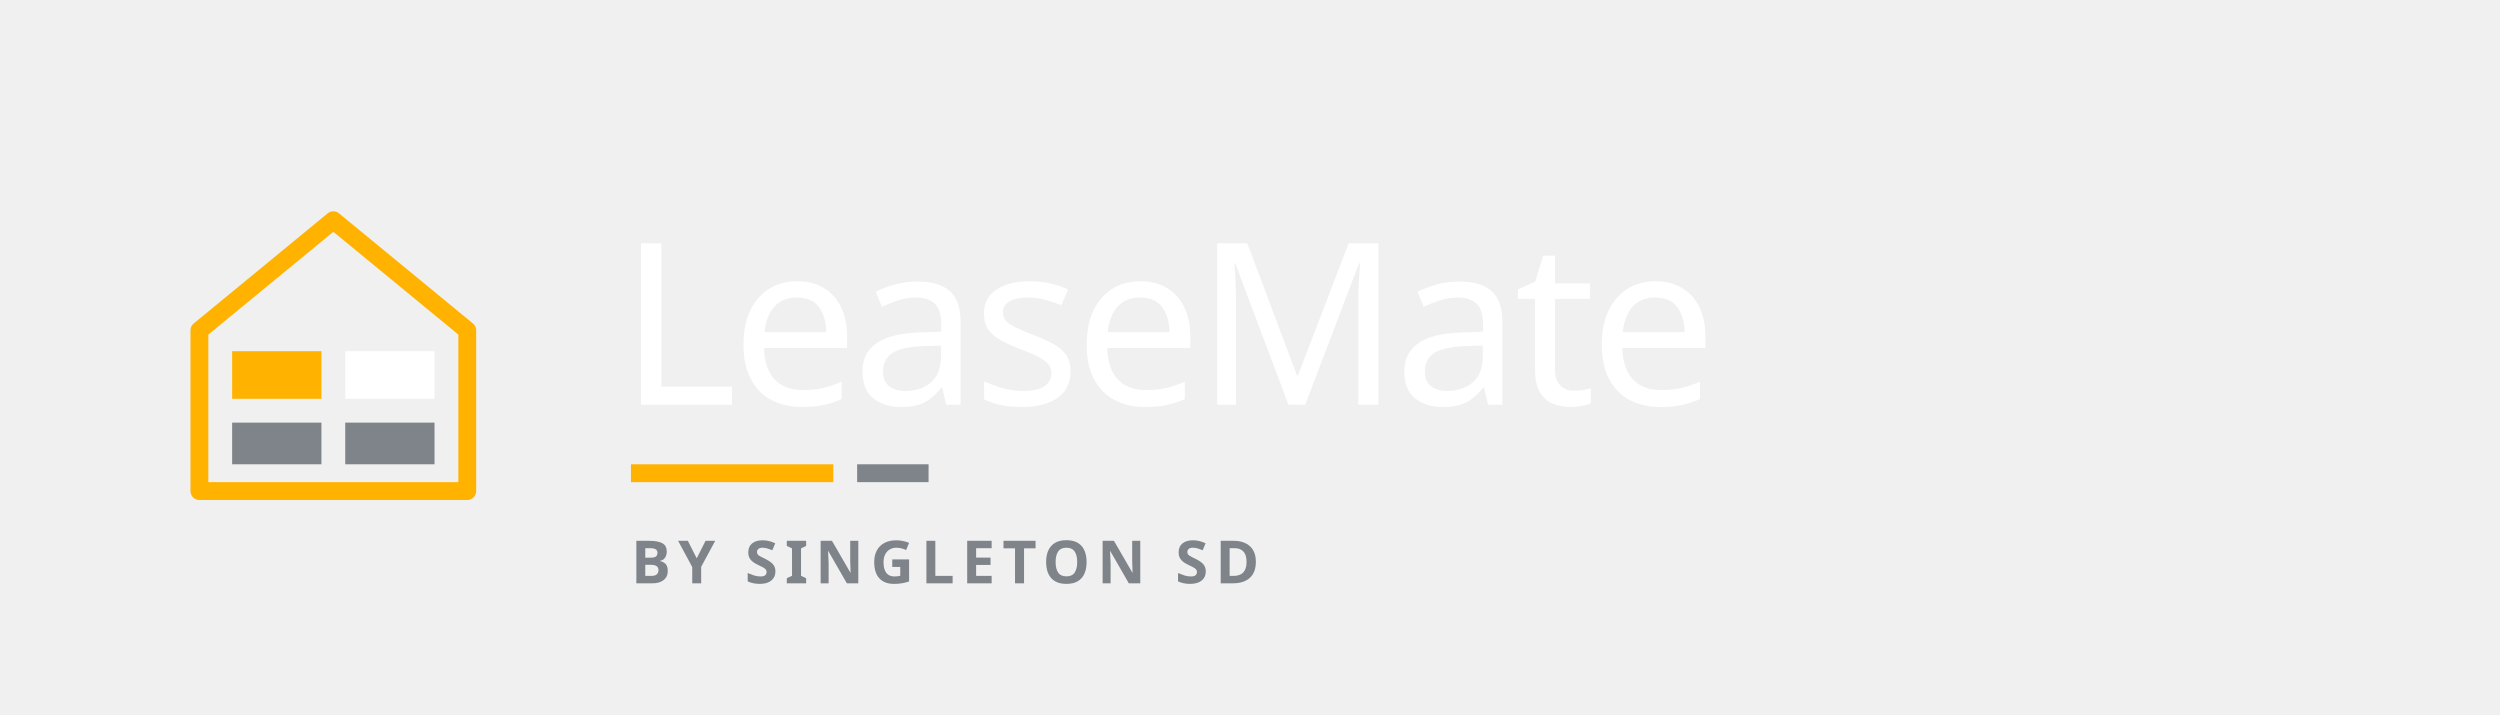
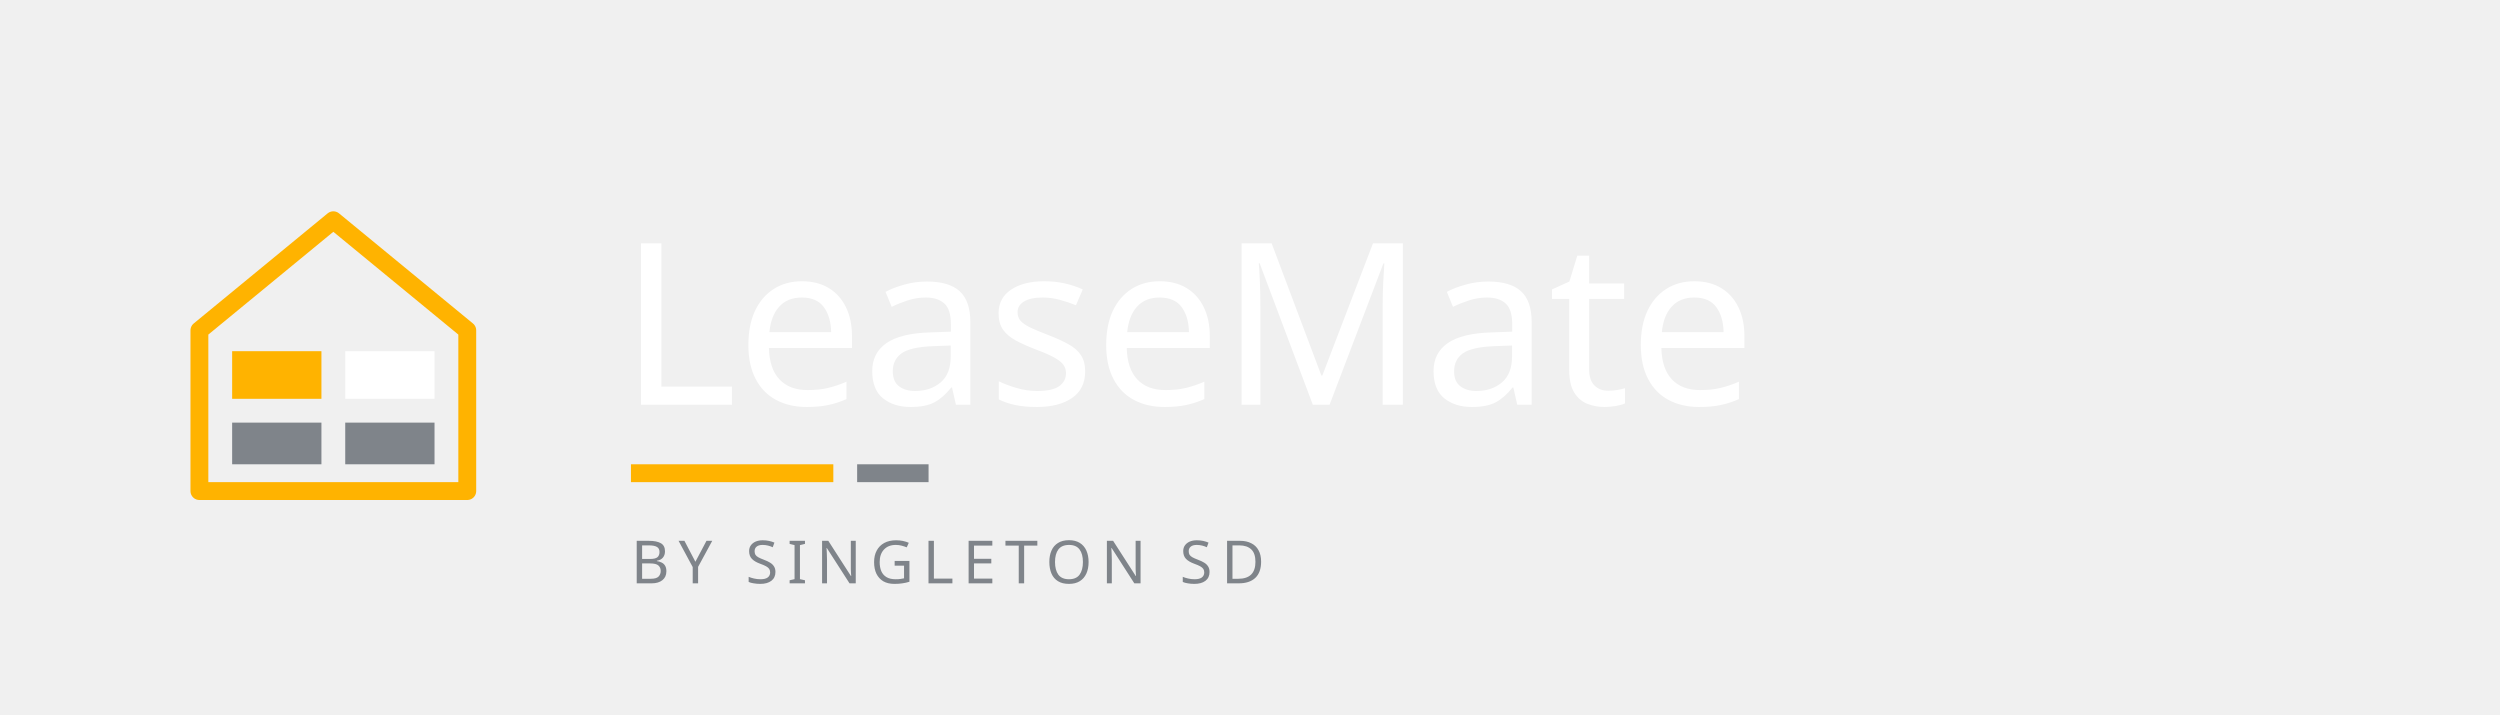
<svg xmlns="http://www.w3.org/2000/svg" viewBox="0 0 420 120" width="420" height="120">
  <g transform="translate(28,32)">
    <path d="M5.5 23.5 L28 5 L50.5 23.5 V50.5 H5.5 Z" fill="none" stroke="#FFB300" stroke-width="3" stroke-linejoin="round" />
    <rect x="11" y="27" width="15" height="8" fill="#FFB300" />
    <rect x="30" y="27" width="15" height="8" fill="#FFFFFF" />
    <rect x="11" y="39" width="15" height="7" fill="#7F848A" />
    <rect x="30" y="39" width="15" height="7" fill="#7F848A" />
  </g>
-   <text x="104" y="68" font-family="Open Sauce Sans" font-weight="500" font-size="38" letter-spacing="-1.1" fill="#FFFFFF">LeaseMate</text>
+   <text x="104" y="68" font-family="Plus Jakarta Sans" font-weight="500" font-size="38" letter-spacing="-0.28" fill="#FFFFFF">LeaseMate</text>
  <rect x="106" y="78" width="34" height="3" fill="#FFB300" />
  <rect x="144" y="78" width="12" height="3" fill="#7F848A" />
-   <text x="106" y="98" font-family="Open Sauce Sans" font-weight="600" font-size="10" letter-spacing="1.2" fill="#7F848A">BY SINGLETON SD</text>
+   <text x="106" y="98" font-family="Plus Jakarta Sans" font-weight="500" font-size="10" letter-spacing="1.5" fill="#7F848A">BY SINGLETON SD</text>
</svg>
